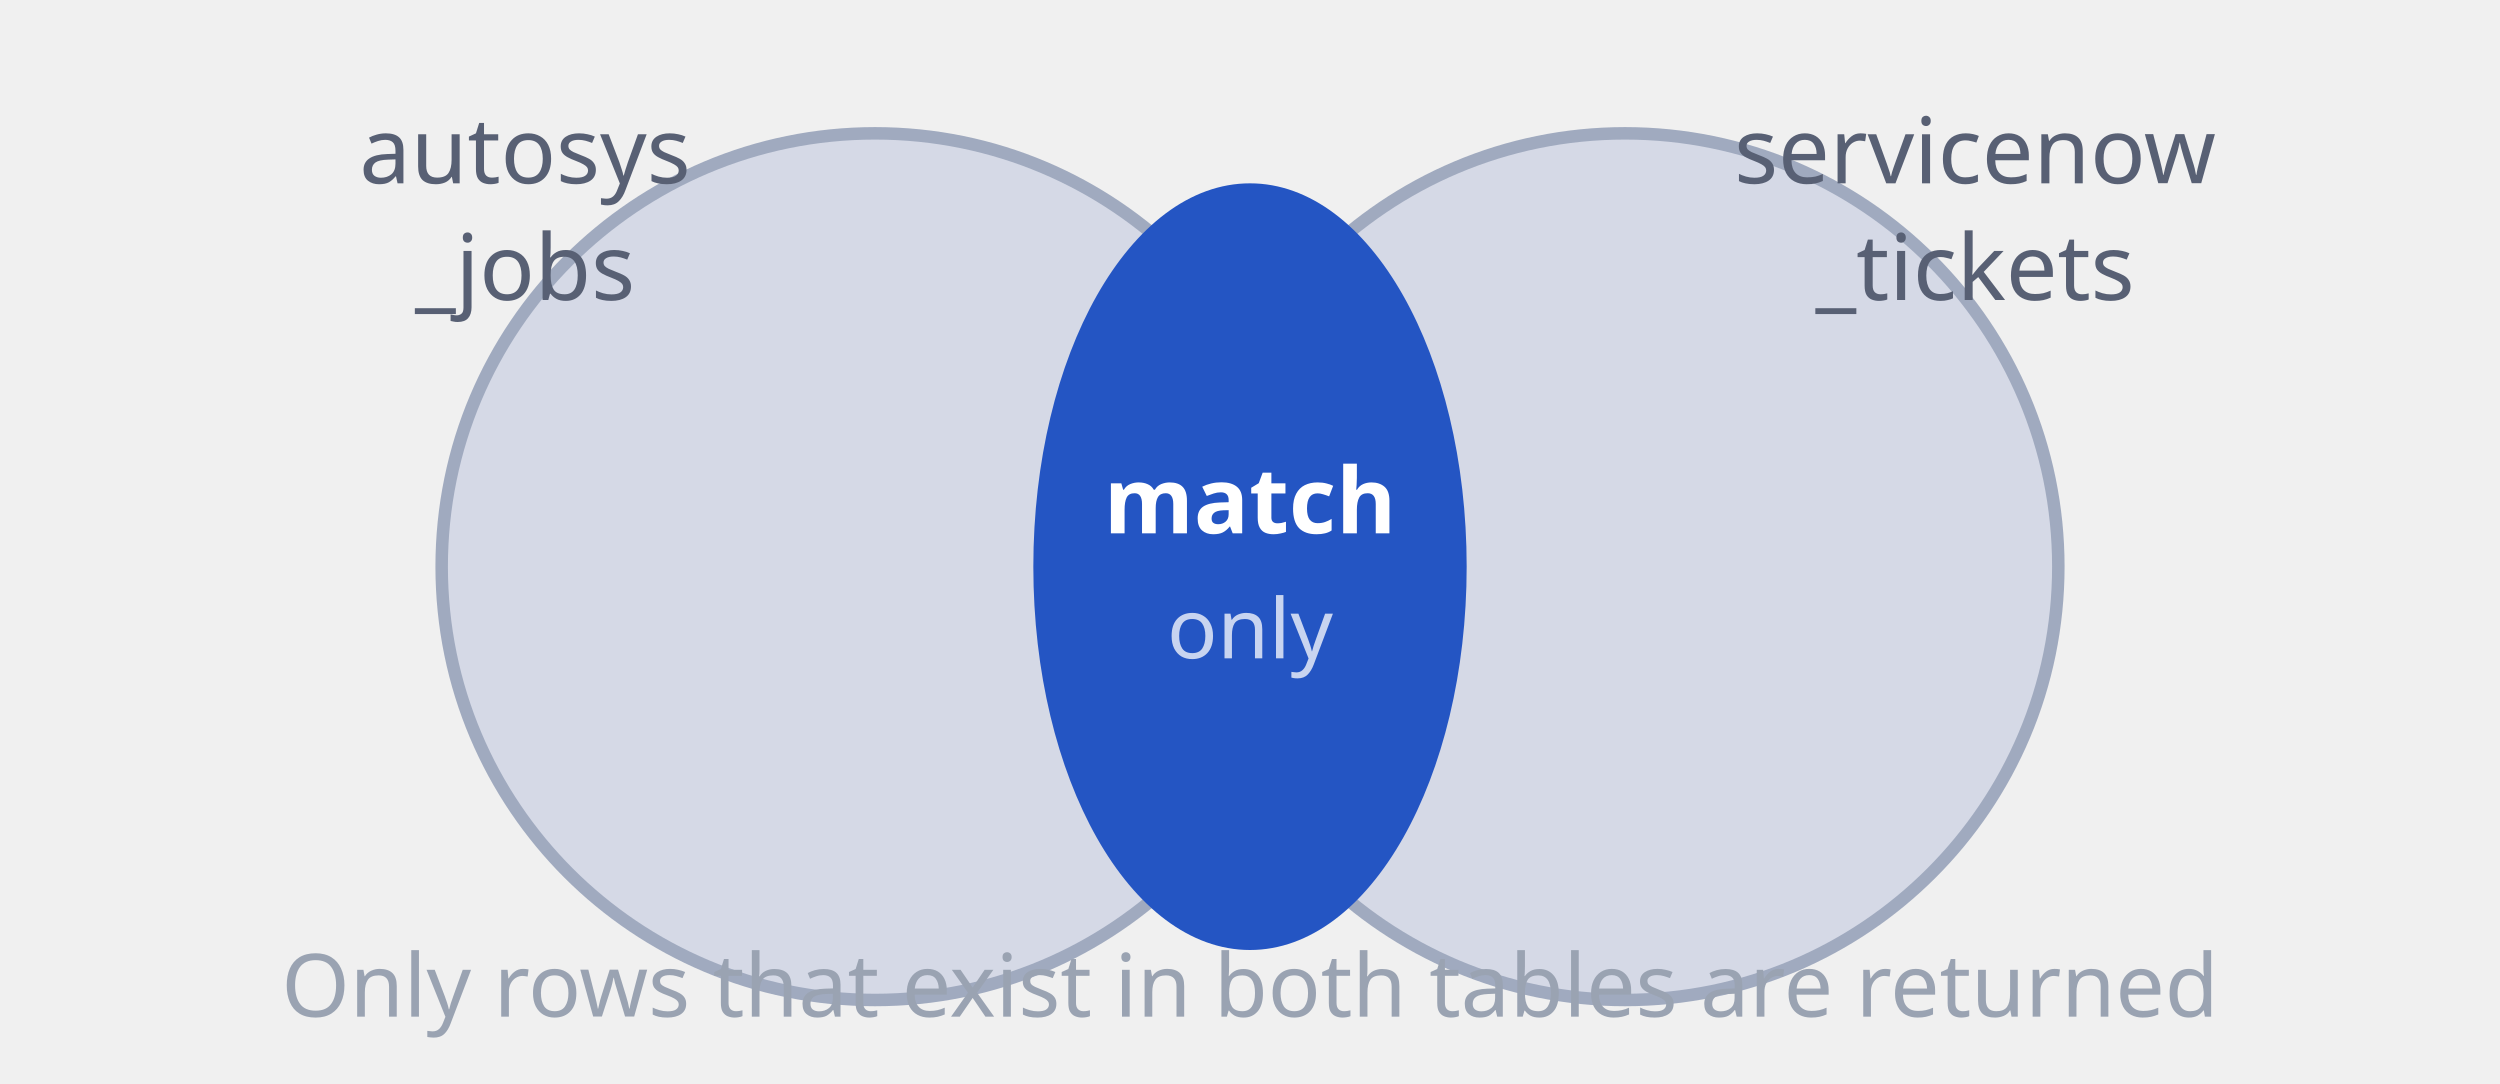
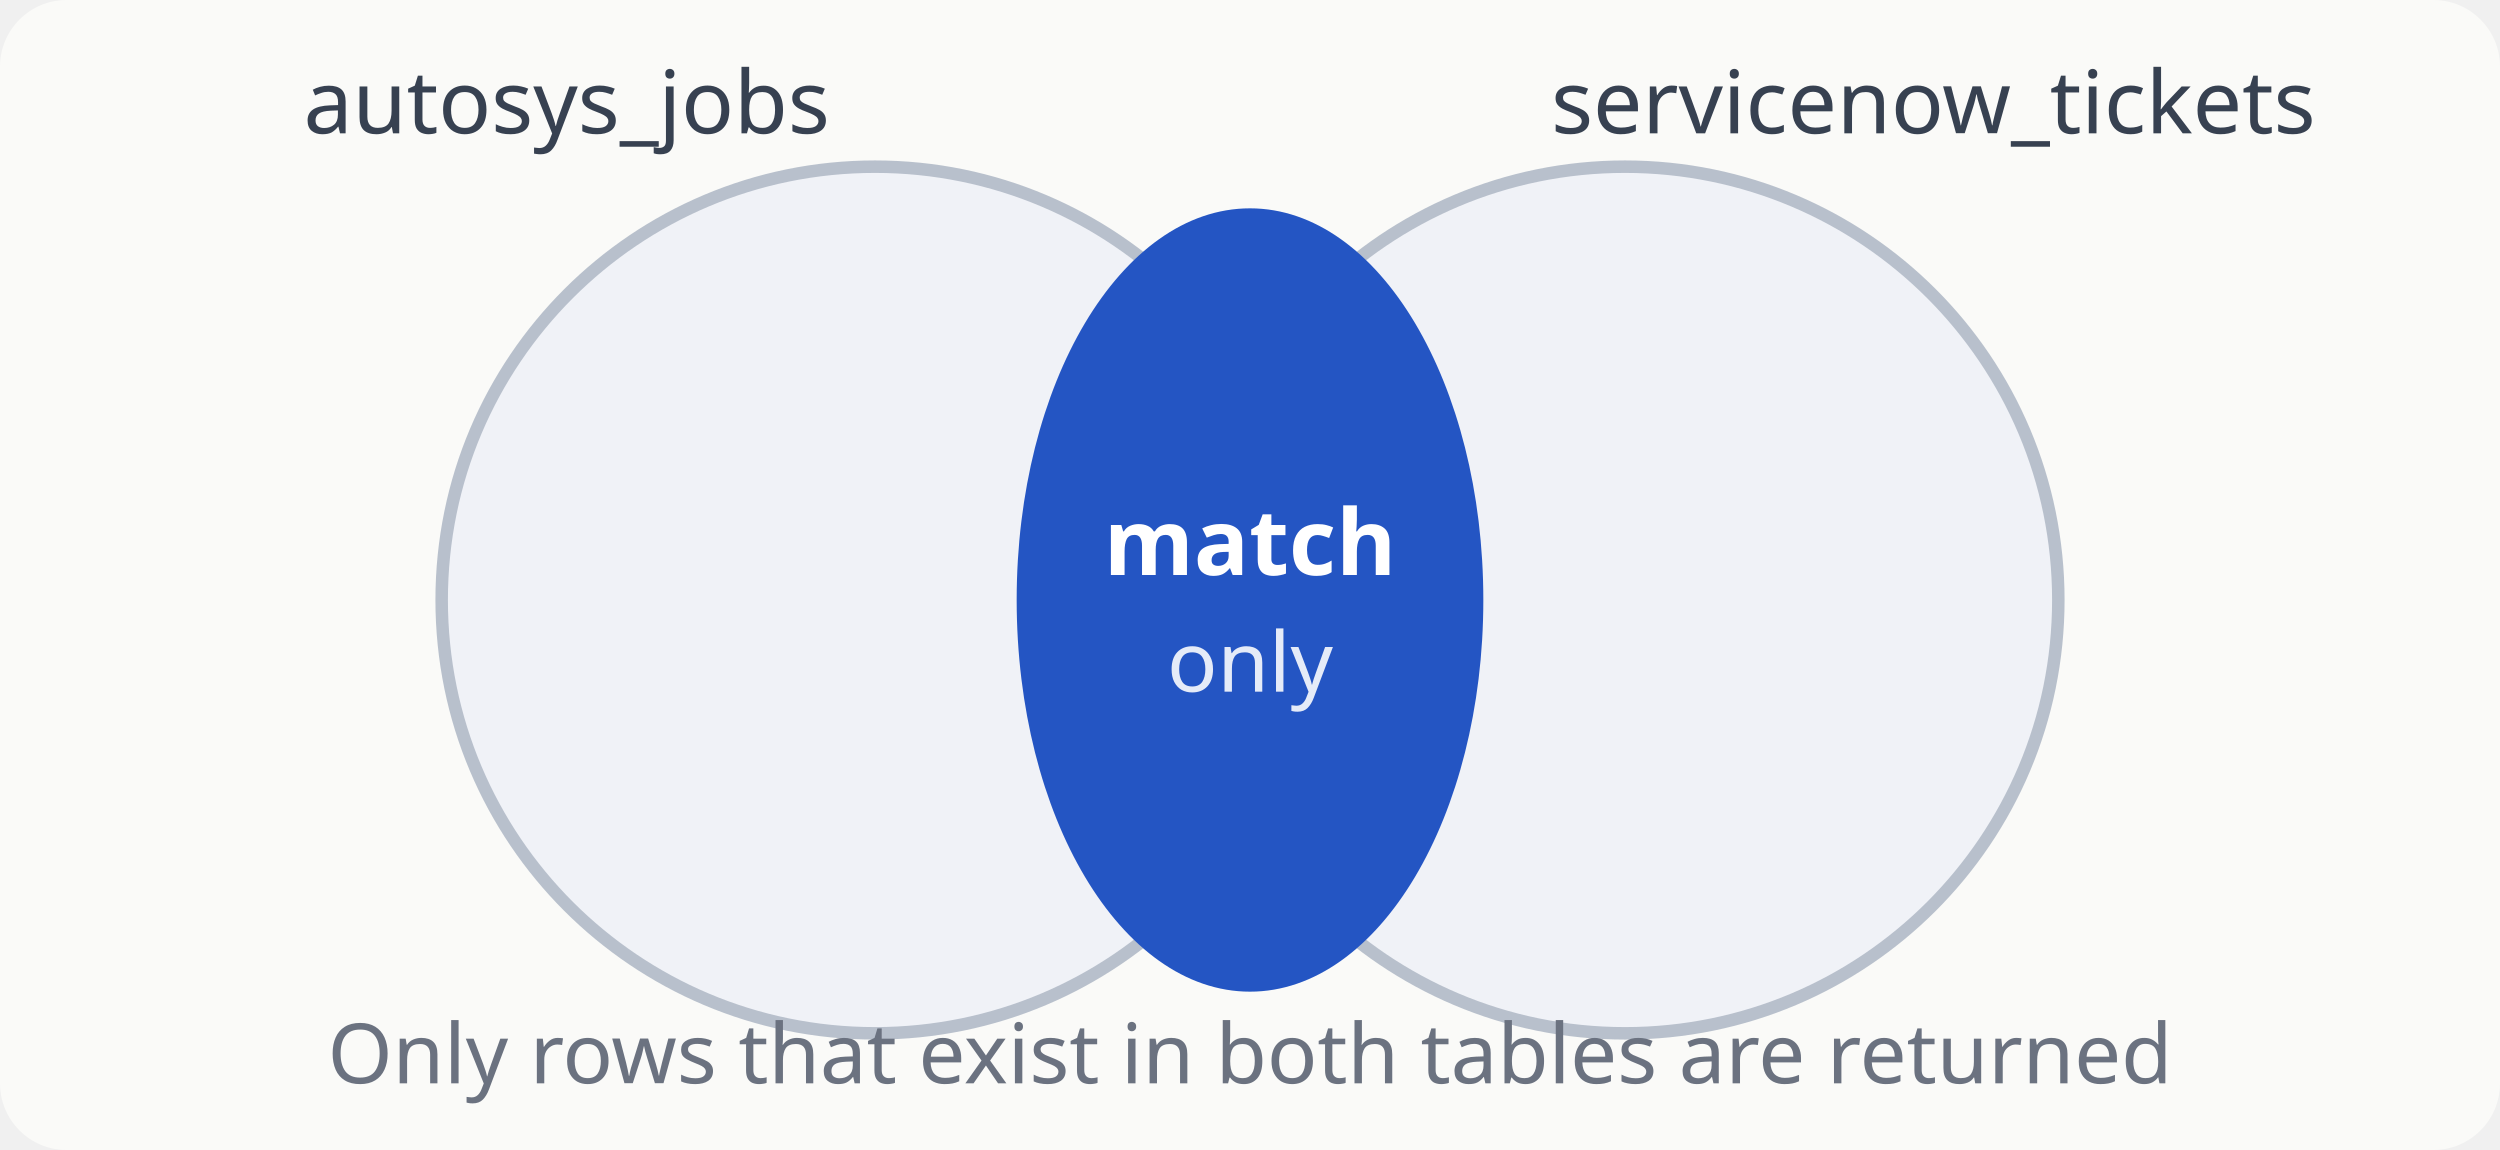
- <svg xmlns="http://www.w3.org/2000/svg" viewBox="0 0 300 130" width="300" height="130">
-   <circle cx="105" cy="68" r="52" fill="#D5D9E6" stroke="#A0AABF" stroke-width="1.5" />
-   <circle cx="195" cy="68" r="52" fill="#D5D9E6" stroke="#A0AABF" stroke-width="1.5" />
-   <ellipse cx="150" cy="68" rx="26" ry="46" fill="#2455C3" />
-   <text x="63" y="22" font-size="11" fill="#586074" text-anchor="middle" font-family="system-ui,sans-serif">autosys</text>
-   <text x="63" y="36" font-size="11" fill="#586074" text-anchor="middle" font-family="system-ui,sans-serif">_jobs</text>
-   <text x="237" y="22" font-size="11" fill="#586074" text-anchor="middle" font-family="system-ui,sans-serif">servicenow</text>
-   <text x="237" y="36" font-size="11" fill="#586074" text-anchor="middle" font-family="system-ui,sans-serif">_tickets</text>
-   <text x="150" y="64" font-size="11" fill="#ffffff" text-anchor="middle" font-family="system-ui,sans-serif" font-weight="600">match</text>
-   <text x="150" y="79" font-size="10" fill="rgba(255,255,255,0.75)" text-anchor="middle" font-family="system-ui,sans-serif">only</text>
-   <text x="150" y="122" font-size="10.5" fill="#9AA3B2" text-anchor="middle" font-family="system-ui,sans-serif">Only rows that exist in both tables are returned</text>
+ <svg xmlns="http://www.w3.org/2000/svg" viewBox="0 0 300 138" width="300" height="138">
+   <rect width="300" height="138" fill="#FAFAF8" rx="8" />
+   <circle cx="105" cy="72" r="52" fill="#F0F2F7" stroke="#B8C0CC" stroke-width="1.5" />
+   <circle cx="195" cy="72" r="52" fill="#F0F2F7" stroke="#B8C0CC" stroke-width="1.5" />
+   <ellipse cx="150" cy="72" rx="28" ry="47" fill="#2455C3" />
+   <text x="68" y="16" font-size="10.5" fill="#374151" text-anchor="middle" font-family="system-ui,sans-serif" font-weight="500">autosys_jobs</text>
+   <text x="232" y="16" font-size="10.5" fill="#374151" text-anchor="middle" font-family="system-ui,sans-serif" font-weight="500">servicenow_tickets</text>
+   <text x="150" y="69" font-size="11" fill="#FFFFFF" text-anchor="middle" font-family="system-ui,sans-serif" font-weight="600">match</text>
+   <text x="150" y="83" font-size="10" fill="rgba(255,255,255,0.88)" text-anchor="middle" font-family="system-ui,sans-serif">only</text>
+   <text x="150" y="130" font-size="10" fill="#6B7280" text-anchor="middle" font-family="system-ui,sans-serif">Only rows that exist in both tables are returned</text>
</svg>
